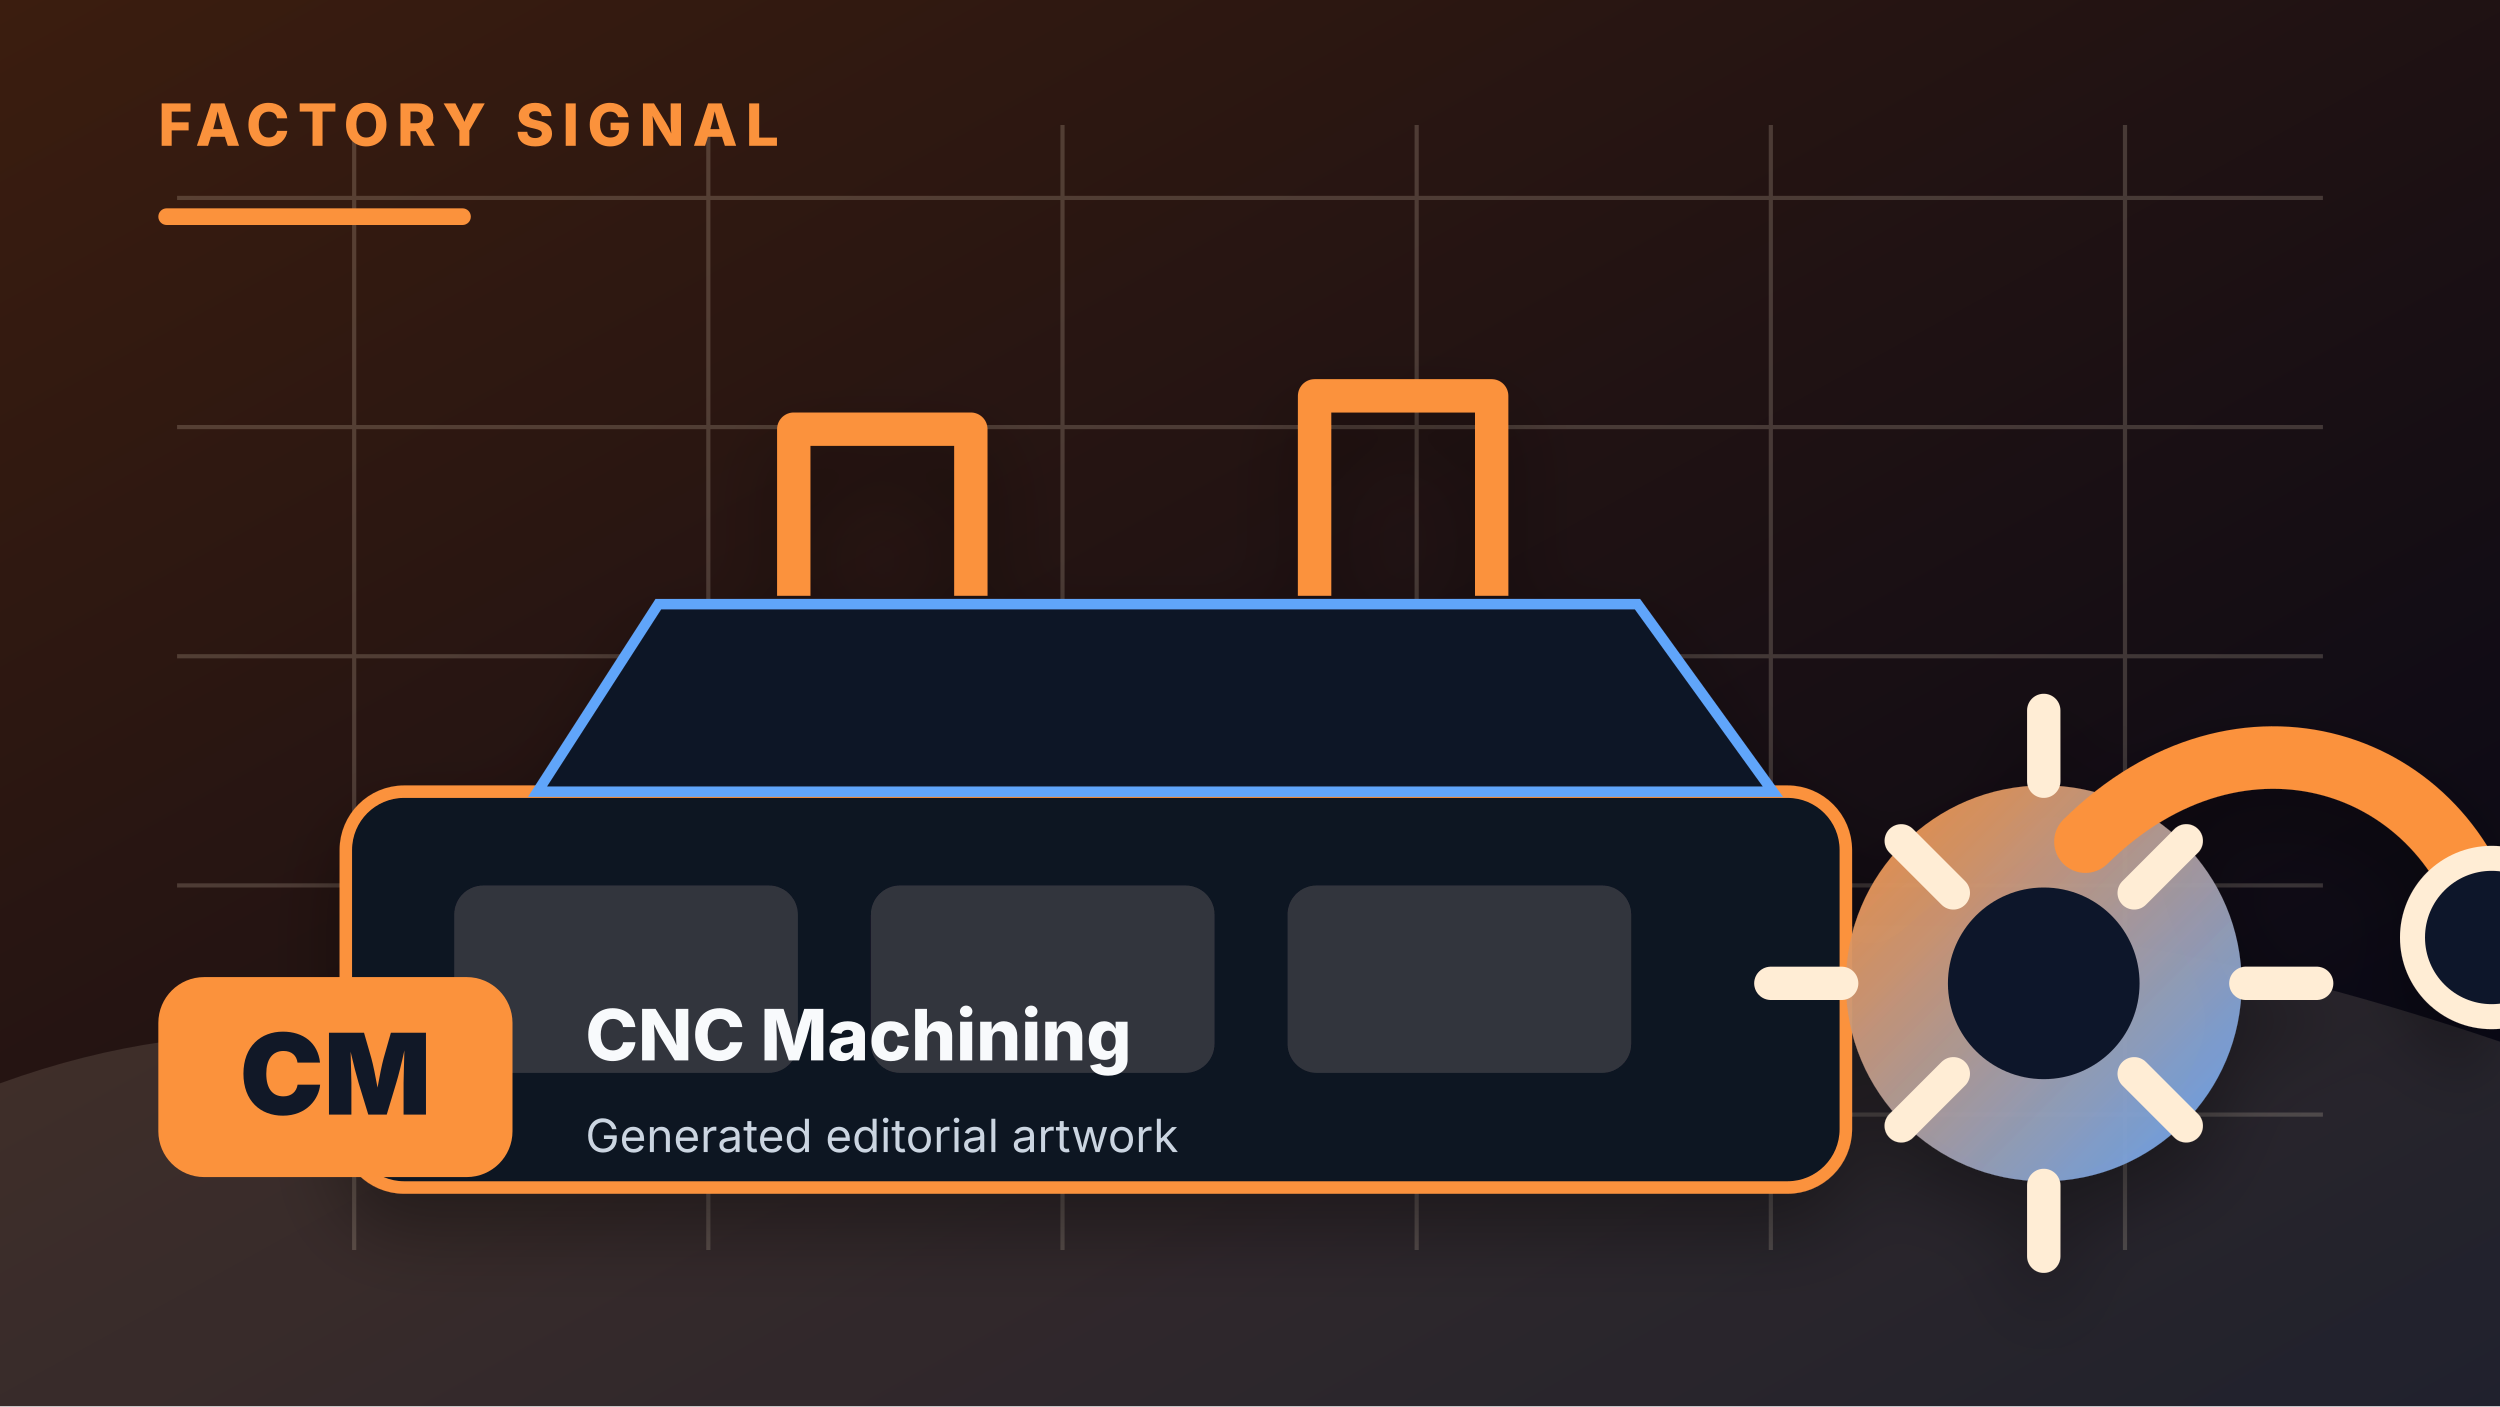
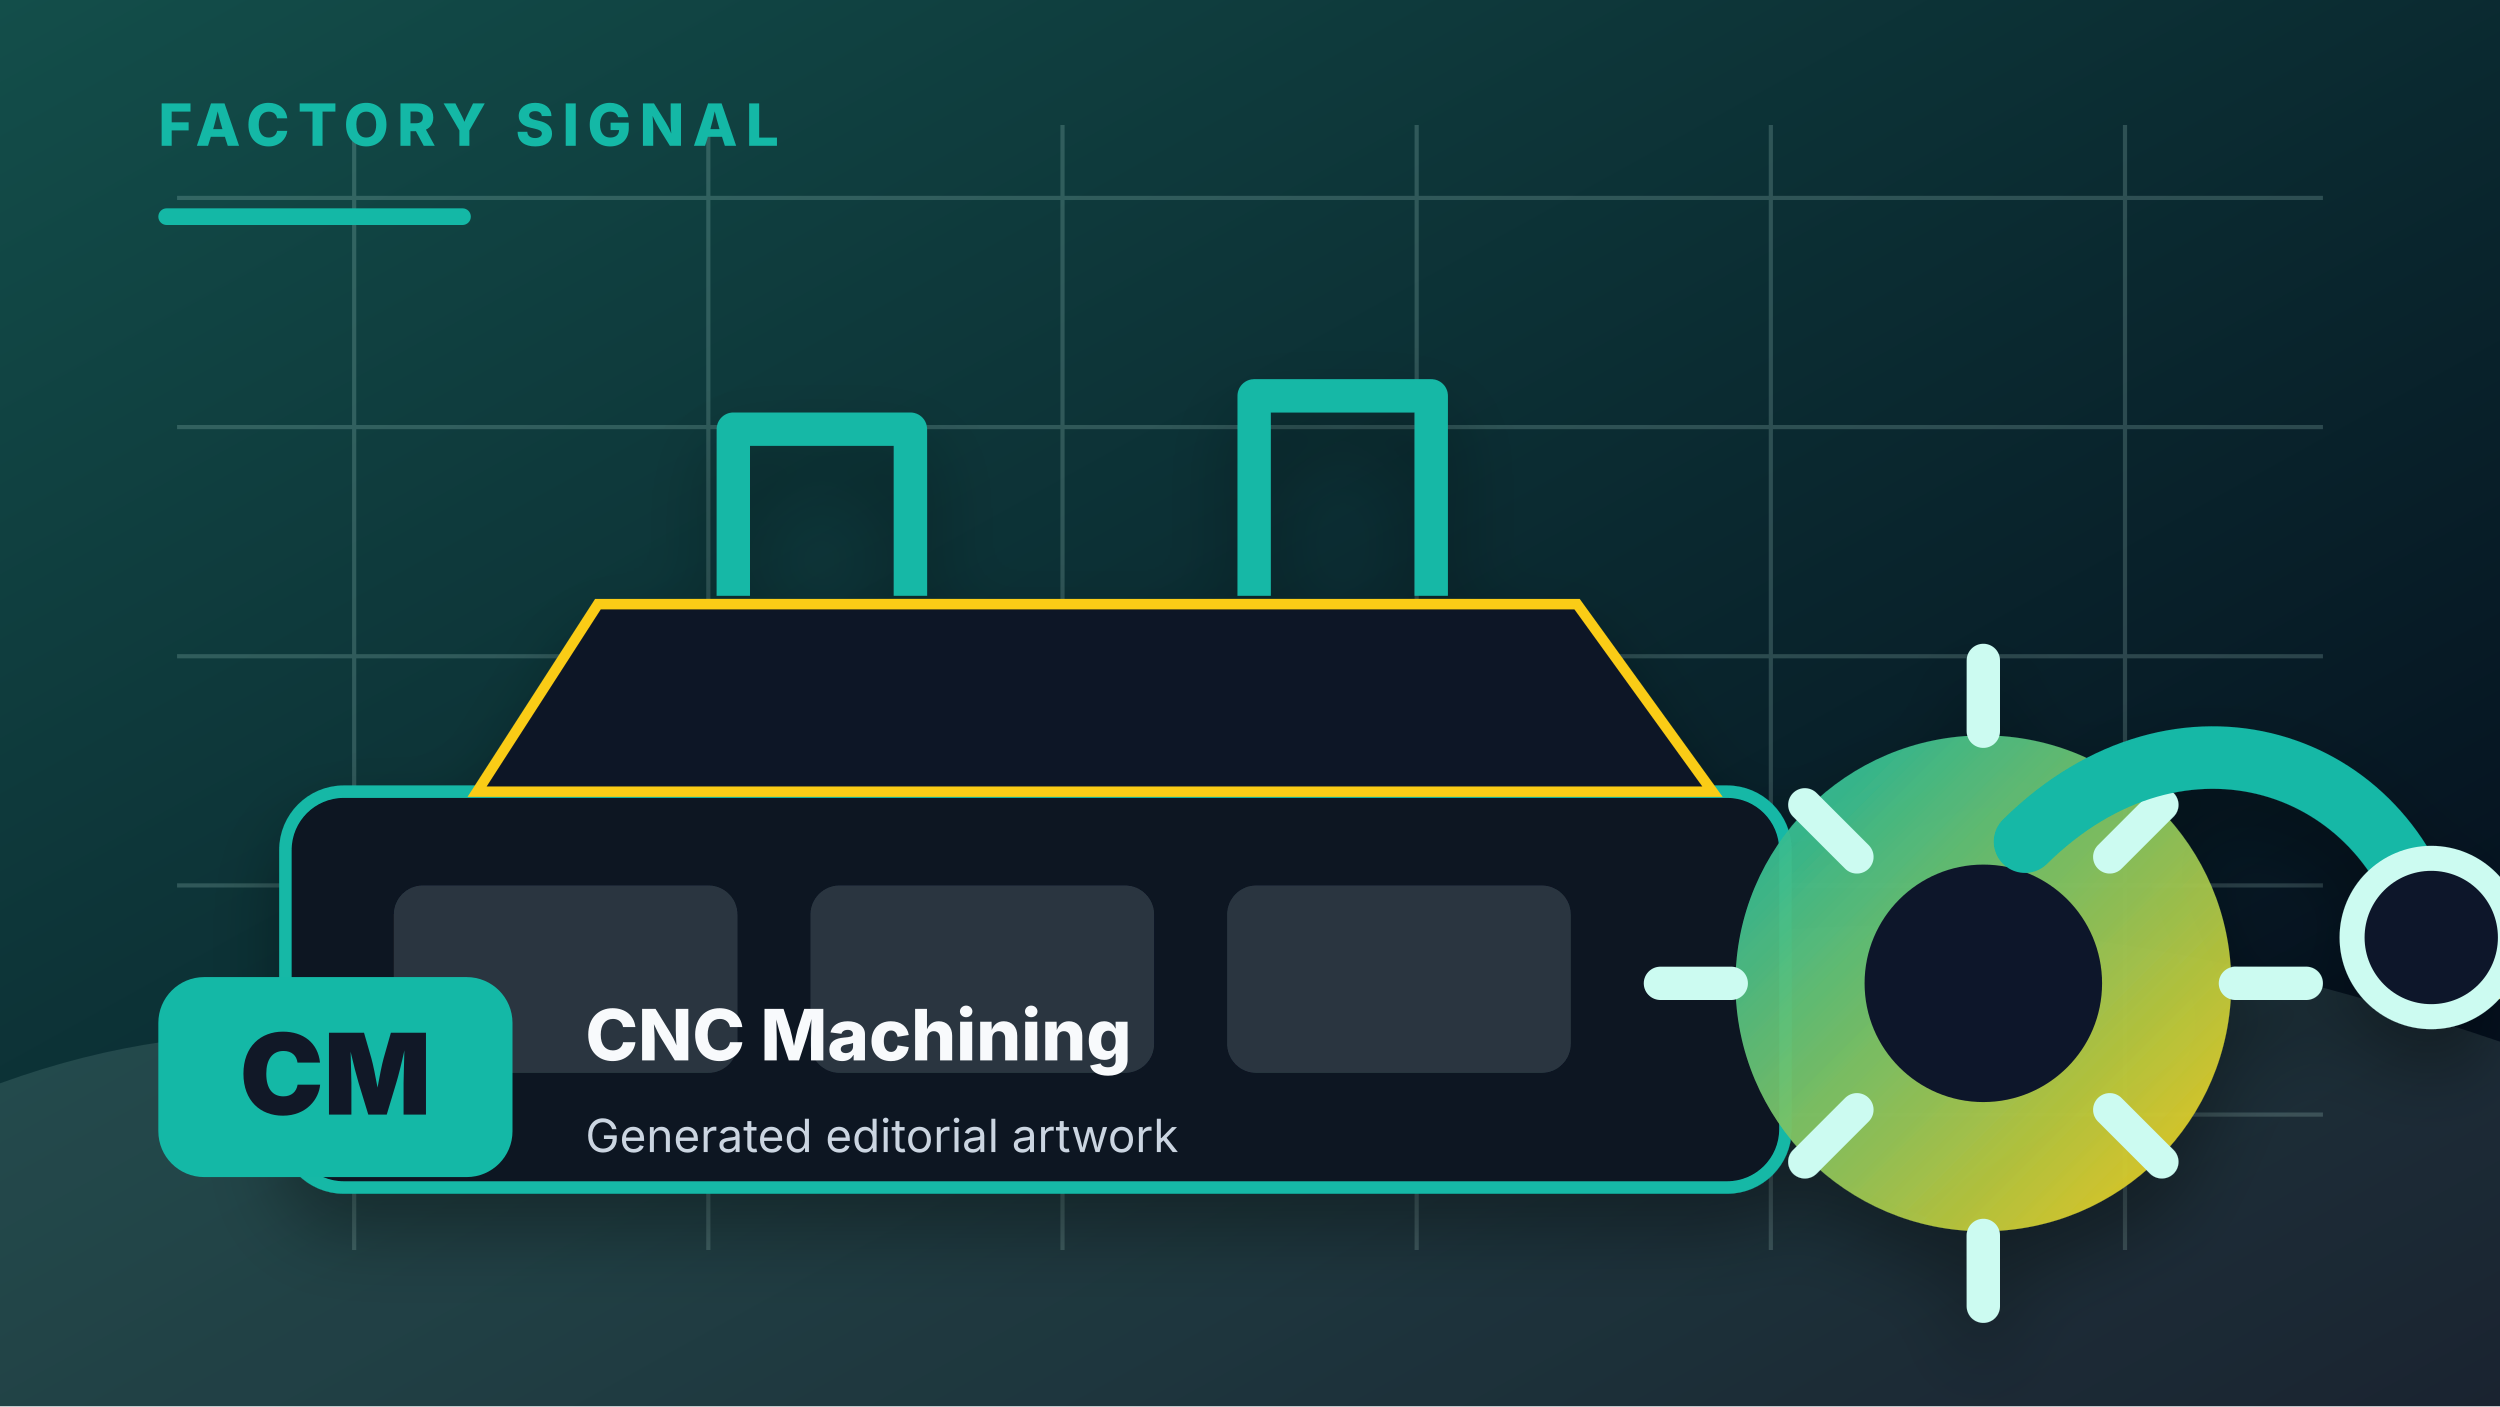
- <svg xmlns="http://www.w3.org/2000/svg" viewBox="0 0 1200 675" role="img" aria-labelledby="title desc">
-   <defs>
-     <linearGradient id="bg" x1="0" y1="0" x2="1" y2="1">
-       <stop offset="0" stop-color="#3b1d0f" />
-       <stop offset="1" stop-color="#020617" />
-     </linearGradient>
-     <linearGradient id="accent" x1="0" y1="0" x2="1" y2="1">
-       <stop offset="0" stop-color="#fb923c" />
-       <stop offset="1" stop-color="#60a5fa" />
-     </linearGradient>
-     <filter id="shadow" x="-20%" y="-20%" width="140%" height="140%">
-       <feDropShadow dx="0" dy="18" stdDeviation="18" flood-color="#000000" flood-opacity="0.35" />
-     </filter>
-   </defs>
-   <rect width="1200" height="675" fill="url(#bg)" />
-   <path d="M0 520 C220 440 340 595 560 520 S920 405 1200 500 V675 H0Z" fill="#ffedd5" opacity="0.12" />
-   <g opacity="0.18" stroke="#ffedd5" stroke-width="2">
-     <path d="M85 95H1115M85 205H1115M85 315H1115M85 425H1115M85 535H1115" />
-     <path d="M170 60V600M340 60V600M510 60V600M680 60V600M850 60V600M1020 60V600" />
-   </g>
-   <g transform="translate(166 120)" filter="url(#shadow)">
-     <rect x="0" y="260" width="720" height="190" rx="28" fill="#0b1220" stroke="#fb923c" stroke-width="6" />
-     <rect x="52" y="305" width="165" height="90" rx="14" fill="#ffedd5" opacity="0.16" />
-     <rect x="252" y="305" width="165" height="90" rx="14" fill="#ffedd5" opacity="0.16" />
-     <rect x="452" y="305" width="165" height="90" rx="14" fill="#ffedd5" opacity="0.16" />
-     <path d="M92 260 L150 170 H620 L685 260Z" fill="#111827" stroke="#60a5fa" stroke-width="5" />
-     <path d="M215 166 V86 H300 V166M465 166 V70 H550 V166" fill="none" stroke="#fb923c" stroke-width="16" stroke-linejoin="round" />
-     <circle cx="815" cy="352" r="95" fill="url(#accent)" opacity="0.95" />
-     <circle cx="815" cy="352" r="46" fill="#0f172a" />
-     <g stroke="#ffedd5" stroke-width="16" stroke-linecap="round">
-       <path d="M815 221v34M815 483v-34M684 352h34M946 352h-34" />
-       <path d="M746.6 283.6l25 25M883.4 283.6l-25 25M746.6 420.4l25-25M883.4 420.4l-25-25" />
+ <svg xmlns="http://www.w3.org/2000/svg" width="1600" height="900" viewBox="0 0 1600 900" role="img" aria-labelledby="title desc">
+   <g transform="scale(1.333333)">
+     <defs>
+       <linearGradient id="bg" x1="0" y1="0" x2="1" y2="1">
+         <stop offset="0" stop-color="#134e4a" />
+         <stop offset="1" stop-color="#020617" />
+       </linearGradient>
+       <linearGradient id="accent" x1="0" y1="0" x2="1" y2="1">
+         <stop offset="0" stop-color="#14b8a6" />
+         <stop offset="1" stop-color="#facc15" />
+       </linearGradient>
+       <filter id="shadow" x="-20%" y="-20%" width="140%" height="140%">
+         <feDropShadow dx="0" dy="18" stdDeviation="18" flood-color="#000000" flood-opacity="0.35" />
+       </filter>
+     </defs>
+     <rect width="1200" height="675" fill="url(#bg)" />
+     <path d="M0 520 C220 440 340 595 560 520 S920 405 1200 500 V675 H0Z" fill="#ccfbf1" opacity="0.12" />
+     <g opacity="0.18" stroke="#ccfbf1" stroke-width="2">
+       <path d="M85 95H1115M85 205H1115M85 315H1115M85 425H1115M85 535H1115" />
+       <path d="M170 60V600M340 60V600M510 60V600M680 60V600M850 60V600M1020 60V600" />
    </g>
-     <path d="M835 284 C910 210 1010 245 1030 330" fill="none" stroke="#fb923c" stroke-width="30" stroke-linecap="round" />
-     <path d="M1030 330 l208 58" stroke="#60a5fa" stroke-width="34" stroke-linecap="round" />
-     <circle cx="1030" cy="330" r="38" fill="#0f172a" stroke="#ffedd5" stroke-width="12" />
-     <path d="M1238 388 l54 -35M1238 388 l46 45" stroke="#fb923c" stroke-width="18" stroke-linecap="round" />
-   </g>
-   <g transform="translate(76 70)">
-     <text x="0" y="0" fill="#fb923c" font-family="Inter, Arial, sans-serif" font-size="28" font-weight="800" letter-spacing="4">FACTORY SIGNAL</text>
-     <rect x="0" y="30" width="150" height="8" rx="4" fill="#fb923c" />
-   </g>
-   <g transform="translate(76 535)">
-     <rect x="0" y="-66" width="170" height="96" rx="22" fill="#fb923c" />
-     <text x="85" y="0" text-anchor="middle" fill="#111827" font-family="Inter, Arial, sans-serif" font-size="54" font-weight="900">CM</text>
-     <text x="205" y="-26" fill="#f8fafc" font-family="Inter, Arial, sans-serif" font-size="34" font-weight="800">CNC Machining</text>
-     <text x="205" y="18" fill="#cbd5e1" font-family="Inter, Arial, sans-serif" font-size="22">Generated editorial artwork</text>
+     <g transform="translate(137 120)" filter="url(#shadow)">
+       <rect x="0" y="260" width="720" height="190" rx="28" fill="#0b1220" stroke="#14b8a6" stroke-width="6" />
+       <rect x="52" y="305" width="165" height="90" rx="14" fill="#ccfbf1" opacity="0.16" />
+       <rect x="252" y="305" width="165" height="90" rx="14" fill="#ccfbf1" opacity="0.16" />
+       <rect x="452" y="305" width="165" height="90" rx="14" fill="#ccfbf1" opacity="0.16" />
+       <path d="M92 260 L150 170 H620 L685 260Z" fill="#111827" stroke="#facc15" stroke-width="5" />
+       <path d="M215 166 V86 H300 V166M465 166 V70 H550 V166" fill="none" stroke="#14b8a6" stroke-width="16" stroke-linejoin="round" />
+       <circle cx="815" cy="352" r="119" fill="url(#accent)" opacity="0.95" />
+       <circle cx="815" cy="352" r="57" fill="#0f172a" />
+       <g stroke="#ccfbf1" stroke-width="16" stroke-linecap="round">
+         <path d="M815 197v34M815 507v-34M660 352h34M970 352h-34" />
+         <path d="M729.32 266.32l25 25M900.68 266.32l-25 25M729.32 437.68l25-25M900.68 437.68l-25-25" />
+       </g>
+       <path d="M835 284 C910 210 1010 245 1030 330" fill="none" stroke="#14b8a6" stroke-width="30" stroke-linecap="round" />
+       <path d="M1030 330 l165 58" stroke="#facc15" stroke-width="34" stroke-linecap="round" />
+       <circle cx="1030" cy="330" r="38" fill="#0f172a" stroke="#ccfbf1" stroke-width="12" />
+       <path d="M1195 388 l54 -35M1195 388 l46 45" stroke="#14b8a6" stroke-width="18" stroke-linecap="round" />
+     </g>
+     <g transform="translate(76 70)">
+       <text x="0" y="0" fill="#14b8a6" font-family="Inter, Arial, sans-serif" font-size="28" font-weight="800" letter-spacing="4">FACTORY SIGNAL</text>
+       <rect x="0" y="30" width="150" height="8" rx="4" fill="#14b8a6" />
+     </g>
+     <g transform="translate(76 535)">
+       <rect x="0" y="-66" width="170" height="96" rx="22" fill="#14b8a6" />
+       <text x="85" y="0" text-anchor="middle" fill="#111827" font-family="Inter, Arial, sans-serif" font-size="54" font-weight="900">CM</text>
+       <text x="205" y="-26" fill="#f8fafc" font-family="Inter, Arial, sans-serif" font-size="34" font-weight="800">CNC Machining</text>
+       <text x="205" y="18" fill="#cbd5e1" font-family="Inter, Arial, sans-serif" font-size="22">Generated editorial artwork</text>
+     </g>
  </g>
</svg>
